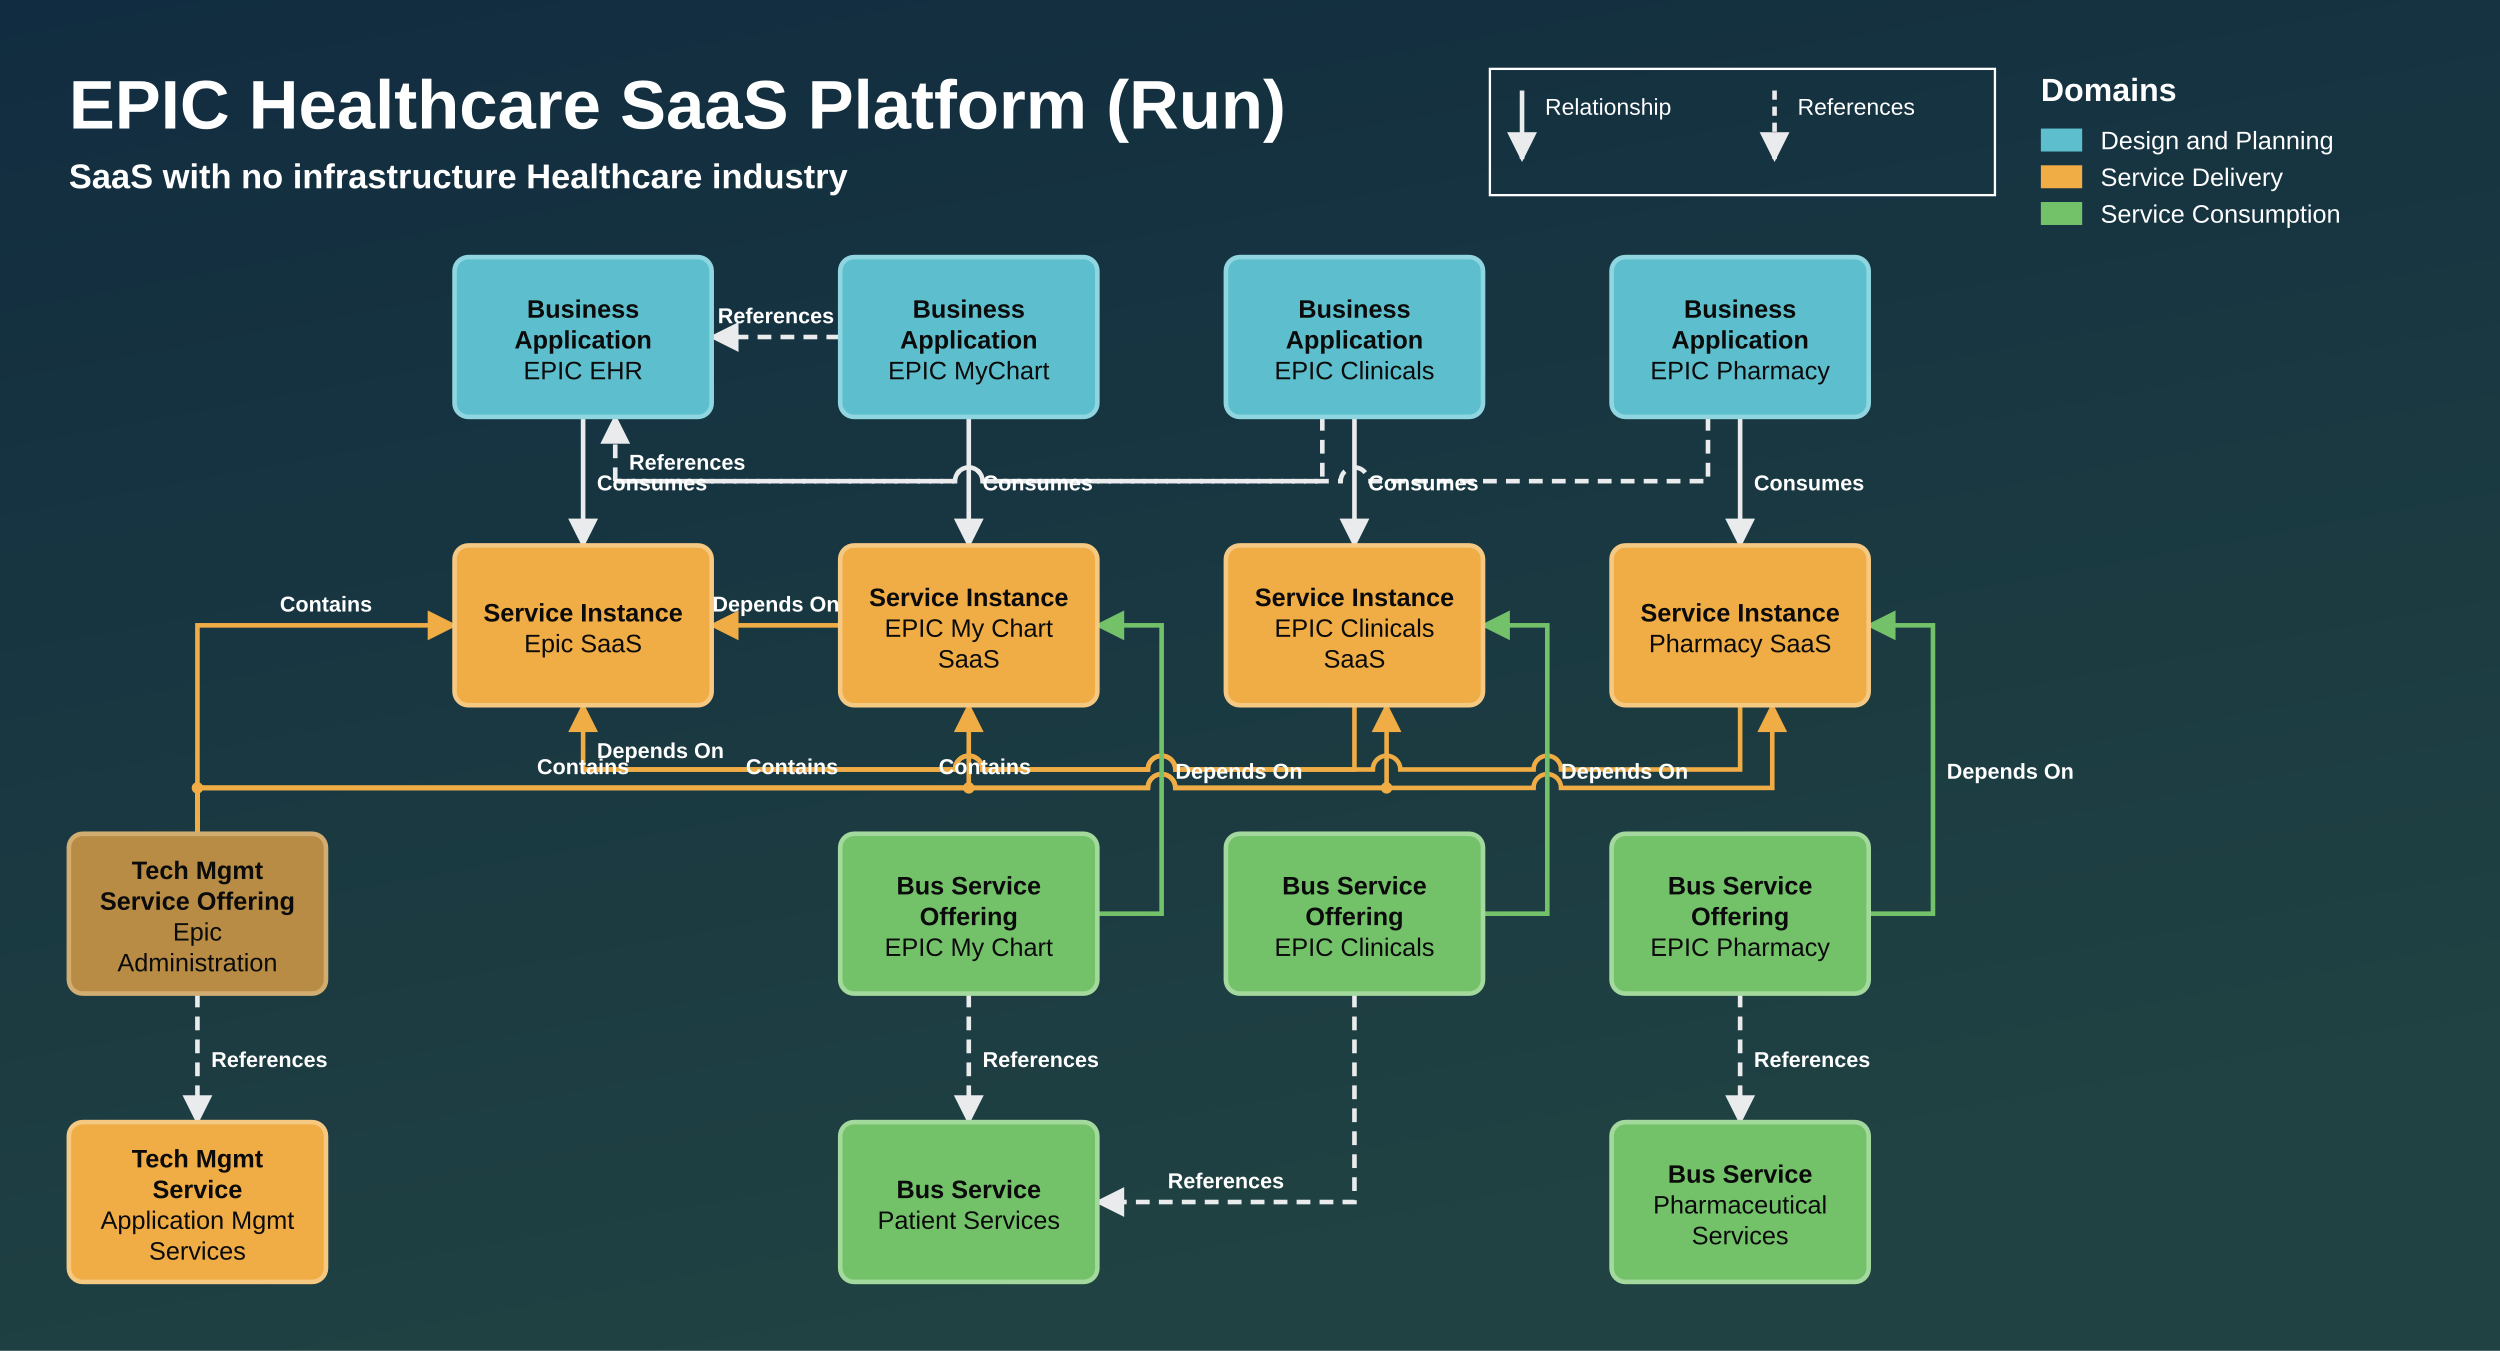
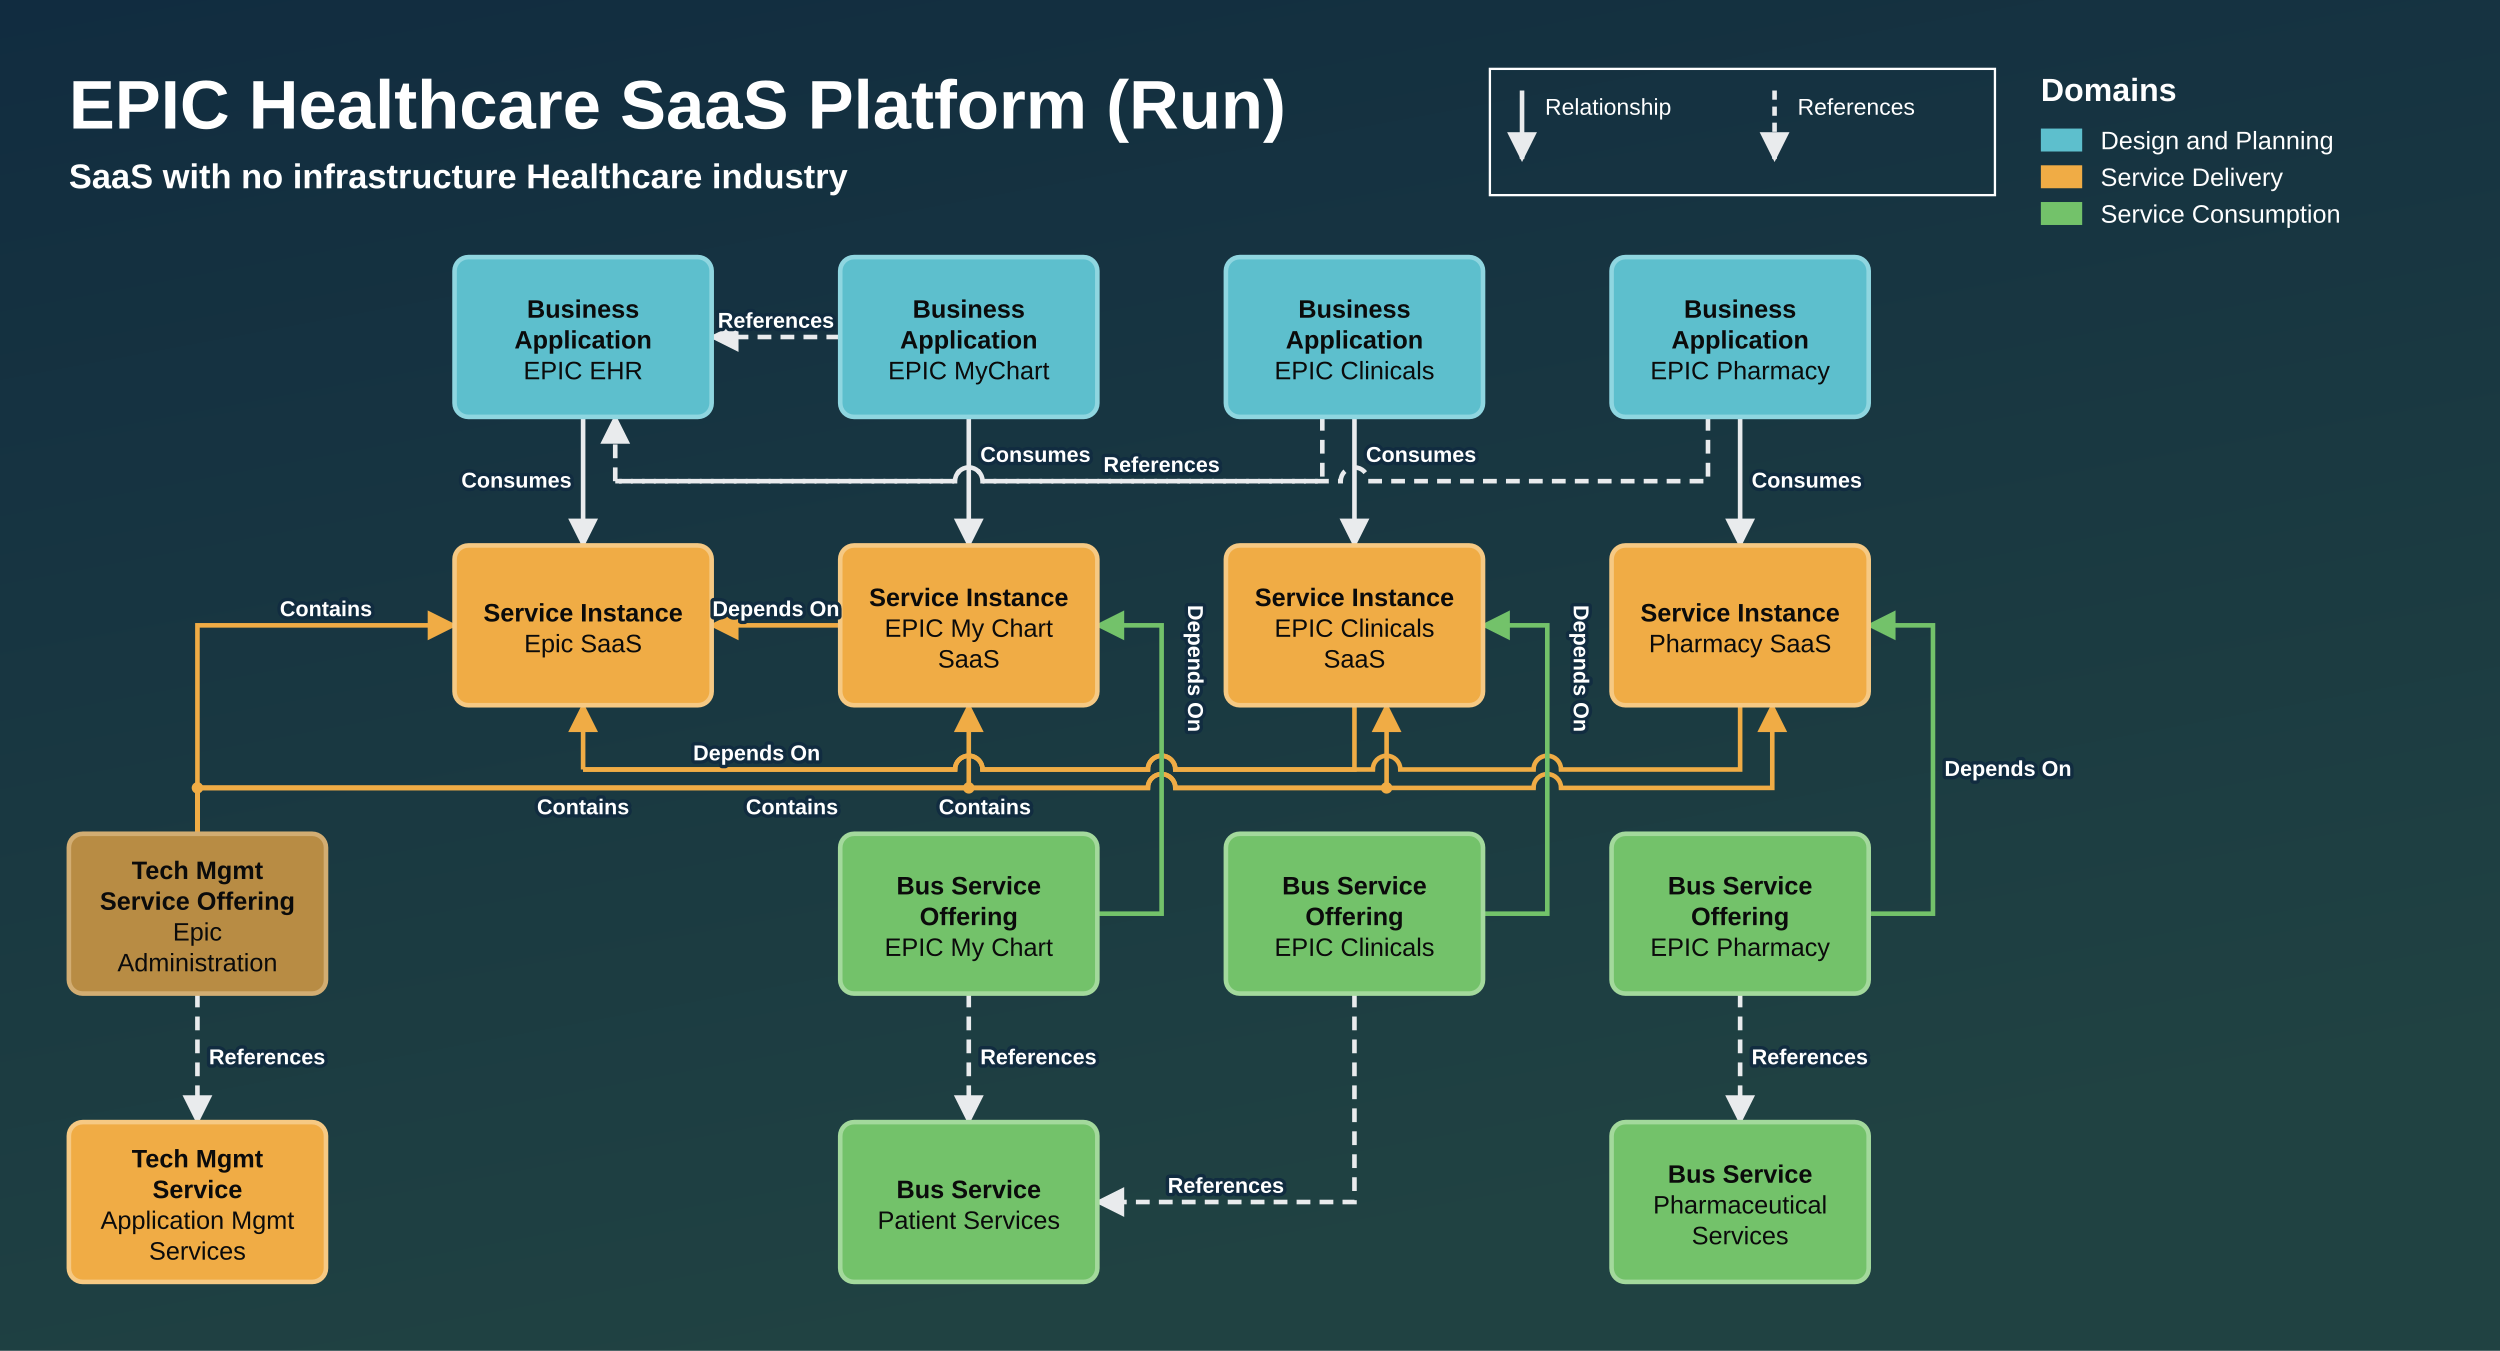
<svg xmlns="http://www.w3.org/2000/svg" viewBox="0 0 1089 588.4" width="1089" height="588.4" font-family="-apple-system, 'Segoe UI', 'Helvetica Neue', Arial, sans-serif">
  <defs>
    <marker id="arw-e9ebed" viewBox="0 0 10 10" refX="9" refY="5" markerWidth="6.5" markerHeight="6.5" orient="auto-start-reverse">
      <path d="M 0 0 L 10 5 L 0 10 z" fill="#e9ebed" />
    </marker>
    <marker id="arw-f0ac45" viewBox="0 0 10 10" refX="9" refY="5" markerWidth="6.5" markerHeight="6.5" orient="auto-start-reverse">
      <path d="M 0 0 L 10 5 L 0 10 z" fill="#f0ac45" />
    </marker>
    <marker id="arw-73c26a" viewBox="0 0 10 10" refX="9" refY="5" markerWidth="6.5" markerHeight="6.5" orient="auto-start-reverse">
      <path d="M 0 0 L 10 5 L 0 10 z" fill="#73c26a" />
    </marker>
    <linearGradient id="gf-bg" x1="0" y1="0" x2="0.35" y2="1">
      <stop offset="0" stop-color="#112c40" />
      <stop offset="1" stop-color="#204242" />
    </linearGradient>
  </defs>
  <rect x="0" y="0" width="1089" height="588.4" fill="url(#gf-bg)" />
  <text x="30" y="56" font-size="30" font-weight="700" fill="#ffffff">EPIC Healthcare SaaS Platform (Run)</text>
  <text x="889" y="44" font-size="14" font-weight="700" fill="#ffffff">Domains</text>
  <rect x="889" y="56" width="18" height="10" fill="#5dbfcd" />
  <text x="915" y="65" font-size="11" fill="#ffffff">Design and Planning</text>
  <rect x="889" y="72" width="18" height="10" fill="#f0ac45" />
  <text x="915" y="81" font-size="11" fill="#ffffff">Service Delivery</text>
  <rect x="889" y="88" width="18" height="10" fill="#73c26a" />
  <text x="915" y="97" font-size="11" fill="#ffffff">Service Consumption</text>
  <rect x="649" y="30" width="220" height="55" fill="none" stroke="#ffffff" stroke-width="1" />
  <path d="M 663 39.429 L 663 69.286" stroke="#e9ebed" stroke-width="2" marker-end="url(#arw-e9ebed)" />
  <text x="673" y="50" font-size="10" fill="#ffffff">Relationship</text>
  <path d="M 773 39.429 L 773 69.286" stroke="#e9ebed" stroke-width="2" stroke-dasharray="4 3" marker-end="url(#arw-e9ebed)" />
  <text x="783" y="50" font-size="10" fill="#ffffff">References</text>
  <text x="30" y="82" font-size="15" font-weight="600" fill="#ffffff">SaaS with no infrastructure Healthcare industry</text>
  <path d="M 254 181.6 L 254 237.6" fill="none" stroke="#e9ebed" stroke-width="2" marker-end="url(#arw-e9ebed)" />
  <path d="M 422 181.6 L 422 237.6" fill="none" stroke="#e9ebed" stroke-width="2" marker-end="url(#arw-e9ebed)" />
  <path d="M 590 181.6 L 590 237.6" fill="none" stroke="#e9ebed" stroke-width="2" marker-end="url(#arw-e9ebed)" />
  <path d="M 758 181.6 L 758 237.6" fill="none" stroke="#e9ebed" stroke-width="2" marker-end="url(#arw-e9ebed)" />
  <path d="M 366 272.4 L 310 272.4" fill="none" stroke="#f0ac45" stroke-width="2" marker-end="url(#arw-f0ac45)" />
  <path d="M 254 335.2 L 254 307.2" fill="none" stroke="#f0ac45" stroke-width="2" marker-end="url(#arw-f0ac45)" />
  <path d="M 590 307.2 L 590 335.2 L 512 335.2 A 6 6 0 0 0 500 335.2 L 428 335.2 A 6 6 0 0 0 416 335.2 L 254 335.2" fill="none" stroke="#f0ac45" stroke-width="2" />
  <path d="M 758 307.2 L 758 335.2 L 680 335.2 A 6 6 0 0 0 668 335.2 L 610 335.2 A 6 6 0 0 0 598 335.2 L 512 335.2 A 6 6 0 0 0 500 335.2 L 428 335.2 A 6 6 0 0 0 416 335.2 L 254 335.2" fill="none" stroke="#f0ac45" stroke-width="2" />
  <path d="M 86 363.2 L 86 272.4 L 198 272.4" fill="none" stroke="#f0ac45" stroke-width="2" marker-end="url(#arw-f0ac45)" />
  <path d="M 86 363.2 L 86 343.2 L 422 343.2 L 422 307.2" fill="none" stroke="#f0ac45" stroke-width="2" marker-end="url(#arw-f0ac45)" />
  <path d="M 86 363.2 L 86 343.2 L 500 343.2 A 6 6 0 0 1 512 343.2 L 604 343.2 L 604 307.2" fill="none" stroke="#f0ac45" stroke-width="2" marker-end="url(#arw-f0ac45)" />
  <path d="M 86 363.2 L 86 343.2 L 500 343.2 A 6 6 0 0 1 512 343.2 L 668 343.2 A 6 6 0 0 1 680 343.2 L 772 343.2 L 772 307.2" fill="none" stroke="#f0ac45" stroke-width="2" marker-end="url(#arw-f0ac45)" />
  <path d="M 478 398 L 506 398 L 506 272.4 L 478 272.4" fill="none" stroke="#73c26a" stroke-width="2" marker-end="url(#arw-73c26a)" />
  <path d="M 646 398 L 674 398 L 674 272.4 L 646 272.4" fill="none" stroke="#73c26a" stroke-width="2" marker-end="url(#arw-73c26a)" />
  <path d="M 814 398 L 842 398 L 842 272.4 L 814 272.4" fill="none" stroke="#73c26a" stroke-width="2" marker-end="url(#arw-73c26a)" />
  <path d="M 366 146.8 L 310 146.8" fill="none" stroke="#e9ebed" stroke-width="2" stroke-dasharray="6 4" marker-end="url(#arw-e9ebed)" />
  <path d="M 268 209.6 L 268 181.6" fill="none" stroke="#e9ebed" stroke-width="2" stroke-dasharray="6 4" marker-end="url(#arw-e9ebed)" />
  <path d="M 576 181.6 L 576 209.6 L 428 209.6 A 6 6 0 0 0 416 209.6 L 268 209.6" fill="none" stroke="#e9ebed" stroke-width="2" stroke-dasharray="6 4" />
  <path d="M 744 181.6 L 744 209.6 L 596 209.6 A 6 6 0 0 0 584 209.6 L 428 209.6 A 6 6 0 0 0 416 209.6 L 268 209.6" fill="none" stroke="#e9ebed" stroke-width="2" stroke-dasharray="6 4" />
  <path d="M 86 432.8 L 86 488.8" fill="none" stroke="#e9ebed" stroke-width="2" stroke-dasharray="6 4" marker-end="url(#arw-e9ebed)" />
  <path d="M 422 432.8 L 422 488.8" fill="none" stroke="#e9ebed" stroke-width="2" stroke-dasharray="6 4" marker-end="url(#arw-e9ebed)" />
  <path d="M 590 432.8 L 590 523.6 L 478 523.6" fill="none" stroke="#e9ebed" stroke-width="2" stroke-dasharray="6 4" marker-end="url(#arw-e9ebed)" />
  <path d="M 758 432.8 L 758 488.8" fill="none" stroke="#e9ebed" stroke-width="2" stroke-dasharray="6 4" marker-end="url(#arw-e9ebed)" />
  <circle cx="86" cy="343.2" r="2.5" fill="#f0ac45" />
  <circle cx="422" cy="343.2" r="2.5" fill="#f0ac45" />
  <circle cx="604" cy="343.2" r="2.5" fill="#f0ac45" />
  <rect x="198" y="112" width="112" height="69.6" rx="6" fill="#5dbfcd" stroke="#8fd6e0" stroke-width="2" />
  <text x="254" y="138.4" text-anchor="middle" font-size="11" font-weight="700" fill="#0b0b0b">Business</text>
  <text x="254" y="151.8" text-anchor="middle" font-size="11" font-weight="700" fill="#0b0b0b">Application</text>
  <text x="254" y="165.2" text-anchor="middle" font-size="11" font-weight="400" fill="#0b0b0b">EPIC EHR</text>
  <rect x="366" y="112" width="112" height="69.6" rx="6" fill="#5dbfcd" stroke="#8fd6e0" stroke-width="2" />
  <text x="422" y="138.4" text-anchor="middle" font-size="11" font-weight="700" fill="#0b0b0b">Business</text>
  <text x="422" y="151.8" text-anchor="middle" font-size="11" font-weight="700" fill="#0b0b0b">Application</text>
  <text x="422" y="165.2" text-anchor="middle" font-size="11" font-weight="400" fill="#0b0b0b">EPIC MyChart</text>
  <rect x="534" y="112" width="112" height="69.6" rx="6" fill="#5dbfcd" stroke="#8fd6e0" stroke-width="2" />
  <text x="590" y="138.4" text-anchor="middle" font-size="11" font-weight="700" fill="#0b0b0b">Business</text>
  <text x="590" y="151.8" text-anchor="middle" font-size="11" font-weight="700" fill="#0b0b0b">Application</text>
  <text x="590" y="165.2" text-anchor="middle" font-size="11" font-weight="400" fill="#0b0b0b">EPIC Clinicals</text>
  <rect x="702" y="112" width="112" height="69.6" rx="6" fill="#5dbfcd" stroke="#8fd6e0" stroke-width="2" />
  <text x="758" y="138.4" text-anchor="middle" font-size="11" font-weight="700" fill="#0b0b0b">Business</text>
  <text x="758" y="151.8" text-anchor="middle" font-size="11" font-weight="700" fill="#0b0b0b">Application</text>
  <text x="758" y="165.2" text-anchor="middle" font-size="11" font-weight="400" fill="#0b0b0b">EPIC Pharmacy</text>
  <rect x="198" y="237.6" width="112" height="69.6" rx="6" fill="#f0ac45" stroke="#f6c983" stroke-width="2" />
  <text x="254" y="270.7" text-anchor="middle" font-size="11" font-weight="700" fill="#0b0b0b">Service Instance</text>
  <text x="254" y="284.1" text-anchor="middle" font-size="11" font-weight="400" fill="#0b0b0b">Epic SaaS</text>
  <rect x="366" y="237.6" width="112" height="69.6" rx="6" fill="#f0ac45" stroke="#f6c983" stroke-width="2" />
  <text x="422" y="264" text-anchor="middle" font-size="11" font-weight="700" fill="#0b0b0b">Service Instance</text>
  <text x="422" y="277.4" text-anchor="middle" font-size="11" font-weight="400" fill="#0b0b0b">EPIC My Chart</text>
  <text x="422" y="290.8" text-anchor="middle" font-size="11" font-weight="400" fill="#0b0b0b">SaaS</text>
  <rect x="534" y="237.6" width="112" height="69.6" rx="6" fill="#f0ac45" stroke="#f6c983" stroke-width="2" />
  <text x="590" y="264" text-anchor="middle" font-size="11" font-weight="700" fill="#0b0b0b">Service Instance</text>
  <text x="590" y="277.4" text-anchor="middle" font-size="11" font-weight="400" fill="#0b0b0b">EPIC Clinicals</text>
  <text x="590" y="290.8" text-anchor="middle" font-size="11" font-weight="400" fill="#0b0b0b">SaaS</text>
  <rect x="702" y="237.6" width="112" height="69.6" rx="6" fill="#f0ac45" stroke="#f6c983" stroke-width="2" />
  <text x="758" y="270.7" text-anchor="middle" font-size="11" font-weight="700" fill="#0b0b0b">Service Instance</text>
  <text x="758" y="284.1" text-anchor="middle" font-size="11" font-weight="400" fill="#0b0b0b">Pharmacy SaaS</text>
  <rect x="30" y="363.2" width="112" height="69.6" rx="6" fill="#b88c44" stroke="#d2ad72" stroke-width="2" />
  <text x="86" y="382.9" text-anchor="middle" font-size="11" font-weight="700" fill="#0b0b0b">Tech Mgmt</text>
  <text x="86" y="396.3" text-anchor="middle" font-size="11" font-weight="700" fill="#0b0b0b">Service Offering</text>
  <text x="86" y="409.7" text-anchor="middle" font-size="11" font-weight="400" fill="#0b0b0b">Epic</text>
  <text x="86" y="423.1" text-anchor="middle" font-size="11" font-weight="400" fill="#0b0b0b">Administration</text>
  <rect x="366" y="363.2" width="112" height="69.6" rx="6" fill="#73c26a" stroke="#a3d99c" stroke-width="2" />
  <text x="422" y="389.6" text-anchor="middle" font-size="11" font-weight="700" fill="#0b0b0b">Bus Service</text>
  <text x="422" y="403" text-anchor="middle" font-size="11" font-weight="700" fill="#0b0b0b">Offering</text>
  <text x="422" y="416.4" text-anchor="middle" font-size="11" font-weight="400" fill="#0b0b0b">EPIC My Chart</text>
  <rect x="534" y="363.2" width="112" height="69.6" rx="6" fill="#73c26a" stroke="#a3d99c" stroke-width="2" />
  <text x="590" y="389.6" text-anchor="middle" font-size="11" font-weight="700" fill="#0b0b0b">Bus Service</text>
  <text x="590" y="403" text-anchor="middle" font-size="11" font-weight="700" fill="#0b0b0b">Offering</text>
  <text x="590" y="416.4" text-anchor="middle" font-size="11" font-weight="400" fill="#0b0b0b">EPIC Clinicals</text>
  <rect x="702" y="363.2" width="112" height="69.6" rx="6" fill="#73c26a" stroke="#a3d99c" stroke-width="2" />
  <text x="758" y="389.6" text-anchor="middle" font-size="11" font-weight="700" fill="#0b0b0b">Bus Service</text>
  <text x="758" y="403" text-anchor="middle" font-size="11" font-weight="700" fill="#0b0b0b">Offering</text>
  <text x="758" y="416.4" text-anchor="middle" font-size="11" font-weight="400" fill="#0b0b0b">EPIC Pharmacy</text>
  <rect x="30" y="488.8" width="112" height="69.6" rx="6" fill="#f0ac45" stroke="#f6c983" stroke-width="2" />
  <text x="86" y="508.5" text-anchor="middle" font-size="11" font-weight="700" fill="#0b0b0b">Tech Mgmt</text>
  <text x="86" y="521.9" text-anchor="middle" font-size="11" font-weight="700" fill="#0b0b0b">Service</text>
  <text x="86" y="535.3" text-anchor="middle" font-size="11" font-weight="400" fill="#0b0b0b">Application Mgmt</text>
  <text x="86" y="548.7" text-anchor="middle" font-size="11" font-weight="400" fill="#0b0b0b">Services</text>
  <rect x="366" y="488.8" width="112" height="69.6" rx="6" fill="#73c26a" stroke="#a3d99c" stroke-width="2" />
  <text x="422" y="521.9" text-anchor="middle" font-size="11" font-weight="700" fill="#0b0b0b">Bus Service</text>
  <text x="422" y="535.3" text-anchor="middle" font-size="11" font-weight="400" fill="#0b0b0b">Patient Services</text>
  <rect x="702" y="488.8" width="112" height="69.6" rx="6" fill="#73c26a" stroke="#a3d99c" stroke-width="2" />
  <text x="758" y="515.2" text-anchor="middle" font-size="11" font-weight="700" fill="#0b0b0b">Bus Service</text>
  <text x="758" y="528.6" text-anchor="middle" font-size="11" font-weight="400" fill="#0b0b0b">Pharmaceutical</text>
  <text x="758" y="542" text-anchor="middle" font-size="11" font-weight="400" fill="#0b0b0b">Services</text>
-   <text x="260" y="213.6" text-anchor="start" font-size="9.4" font-weight="600" fill="#ffffff">Consumes</text>
-   <text x="428" y="213.6" text-anchor="start" font-size="9.4" font-weight="600" fill="#ffffff">Consumes</text>
-   <text x="596" y="213.6" text-anchor="start" font-size="9.4" font-weight="600" fill="#ffffff">Consumes</text>
-   <text x="764" y="213.6" text-anchor="start" font-size="9.4" font-weight="600" fill="#ffffff">Consumes</text>
-   <text x="338" y="266.4" text-anchor="middle" font-size="9.4" font-weight="600" fill="#ffffff">Depends On</text>
-   <text x="260" y="330.2" text-anchor="start" font-size="9.4" font-weight="600" fill="#ffffff">Depends On</text>
-   <text x="142" y="266.4" text-anchor="middle" font-size="9.4" font-weight="600" fill="#ffffff">Contains</text>
-   <text x="254" y="337.2" text-anchor="middle" font-size="9.4" font-weight="600" fill="#ffffff">Contains</text>
-   <text x="345" y="337.2" text-anchor="middle" font-size="9.4" font-weight="600" fill="#ffffff">Contains</text>
-   <text x="429" y="337.2" text-anchor="middle" font-size="9.4" font-weight="600" fill="#ffffff">Contains</text>
-   <text x="512" y="339.2" text-anchor="start" font-size="9.4" font-weight="600" fill="#ffffff">Depends On</text>
-   <text x="680" y="339.2" text-anchor="start" font-size="9.4" font-weight="600" fill="#ffffff">Depends On</text>
-   <text x="848" y="339.2" text-anchor="start" font-size="9.4" font-weight="600" fill="#ffffff">Depends On</text>
-   <text x="338" y="140.8" text-anchor="middle" font-size="9.4" font-weight="600" fill="#ffffff">References</text>
-   <text x="274" y="204.6" text-anchor="start" font-size="9.4" font-weight="600" fill="#ffffff">References</text>
-   <text x="92" y="464.8" text-anchor="start" font-size="9.4" font-weight="600" fill="#ffffff">References</text>
-   <text x="428" y="464.8" text-anchor="start" font-size="9.4" font-weight="600" fill="#ffffff">References</text>
-   <text x="534" y="517.6" text-anchor="middle" font-size="9.4" font-weight="600" fill="#ffffff">References</text>
-   <text x="764" y="464.8" text-anchor="start" font-size="9.4" font-weight="600" fill="#ffffff">References</text>
+   <text x="249" y="212.4" text-anchor="end" font-size="9.4" font-weight="600" fill="#ffffff" stroke="#112c40" stroke-width="3" stroke-linejoin="round" paint-order="stroke">Consumes</text>
+   <text x="427" y="201.2" text-anchor="start" font-size="9.4" font-weight="600" fill="#ffffff" stroke="#112c40" stroke-width="3" stroke-linejoin="round" paint-order="stroke">Consumes</text>
+   <text x="595" y="201.2" text-anchor="start" font-size="9.4" font-weight="600" fill="#ffffff" stroke="#112c40" stroke-width="3" stroke-linejoin="round" paint-order="stroke">Consumes</text>
+   <text x="763" y="212.4" text-anchor="start" font-size="9.4" font-weight="600" fill="#ffffff" stroke="#112c40" stroke-width="3" stroke-linejoin="round" paint-order="stroke">Consumes</text>
+   <text x="338" y="268.4" text-anchor="middle" font-size="9.4" font-weight="600" fill="#ffffff" stroke="#112c40" stroke-width="3" stroke-linejoin="round" paint-order="stroke">Depends On</text>
+   <text x="329.6" y="331.2" text-anchor="middle" font-size="9.4" font-weight="600" fill="#ffffff" stroke="#112c40" stroke-width="3" stroke-linejoin="round" paint-order="stroke">Depends On</text>
+   <text x="142" y="268.4" text-anchor="middle" font-size="9.4" font-weight="600" fill="#ffffff" stroke="#112c40" stroke-width="3" stroke-linejoin="round" paint-order="stroke">Contains</text>
+   <text x="254" y="354.7" text-anchor="middle" font-size="9.4" font-weight="600" fill="#ffffff" stroke="#112c40" stroke-width="3" stroke-linejoin="round" paint-order="stroke">Contains</text>
+   <text x="345" y="354.7" text-anchor="middle" font-size="9.4" font-weight="600" fill="#ffffff" stroke="#112c40" stroke-width="3" stroke-linejoin="round" paint-order="stroke">Contains</text>
+   <text x="429" y="354.7" text-anchor="middle" font-size="9.4" font-weight="600" fill="#ffffff" stroke="#112c40" stroke-width="3" stroke-linejoin="round" paint-order="stroke">Contains</text>
+   <text x="517.5" y="291.2" text-anchor="middle" font-size="9.4" font-weight="600" fill="#ffffff" stroke="#112c40" stroke-width="3" stroke-linejoin="round" paint-order="stroke" transform="rotate(90 517.5 291.2)">Depends On</text>
+   <text x="685.5" y="291.2" text-anchor="middle" font-size="9.4" font-weight="600" fill="#ffffff" stroke="#112c40" stroke-width="3" stroke-linejoin="round" paint-order="stroke" transform="rotate(90 685.5 291.2)">Depends On</text>
+   <text x="847" y="338.0" text-anchor="start" font-size="9.4" font-weight="600" fill="#ffffff" stroke="#112c40" stroke-width="3" stroke-linejoin="round" paint-order="stroke">Depends On</text>
+   <text x="338" y="142.8" text-anchor="middle" font-size="9.4" font-weight="600" fill="#ffffff" stroke="#112c40" stroke-width="3" stroke-linejoin="round" paint-order="stroke">References</text>
+   <text x="506" y="205.6" text-anchor="middle" font-size="9.4" font-weight="600" fill="#ffffff" stroke="#112c40" stroke-width="3" stroke-linejoin="round" paint-order="stroke">References</text>
+   <text x="91" y="463.6" text-anchor="start" font-size="9.4" font-weight="600" fill="#ffffff" stroke="#112c40" stroke-width="3" stroke-linejoin="round" paint-order="stroke">References</text>
+   <text x="427" y="463.6" text-anchor="start" font-size="9.4" font-weight="600" fill="#ffffff" stroke="#112c40" stroke-width="3" stroke-linejoin="round" paint-order="stroke">References</text>
+   <text x="534" y="519.6" text-anchor="middle" font-size="9.4" font-weight="600" fill="#ffffff" stroke="#112c40" stroke-width="3" stroke-linejoin="round" paint-order="stroke">References</text>
+   <text x="763" y="463.6" text-anchor="start" font-size="9.4" font-weight="600" fill="#ffffff" stroke="#112c40" stroke-width="3" stroke-linejoin="round" paint-order="stroke">References</text>
</svg>
